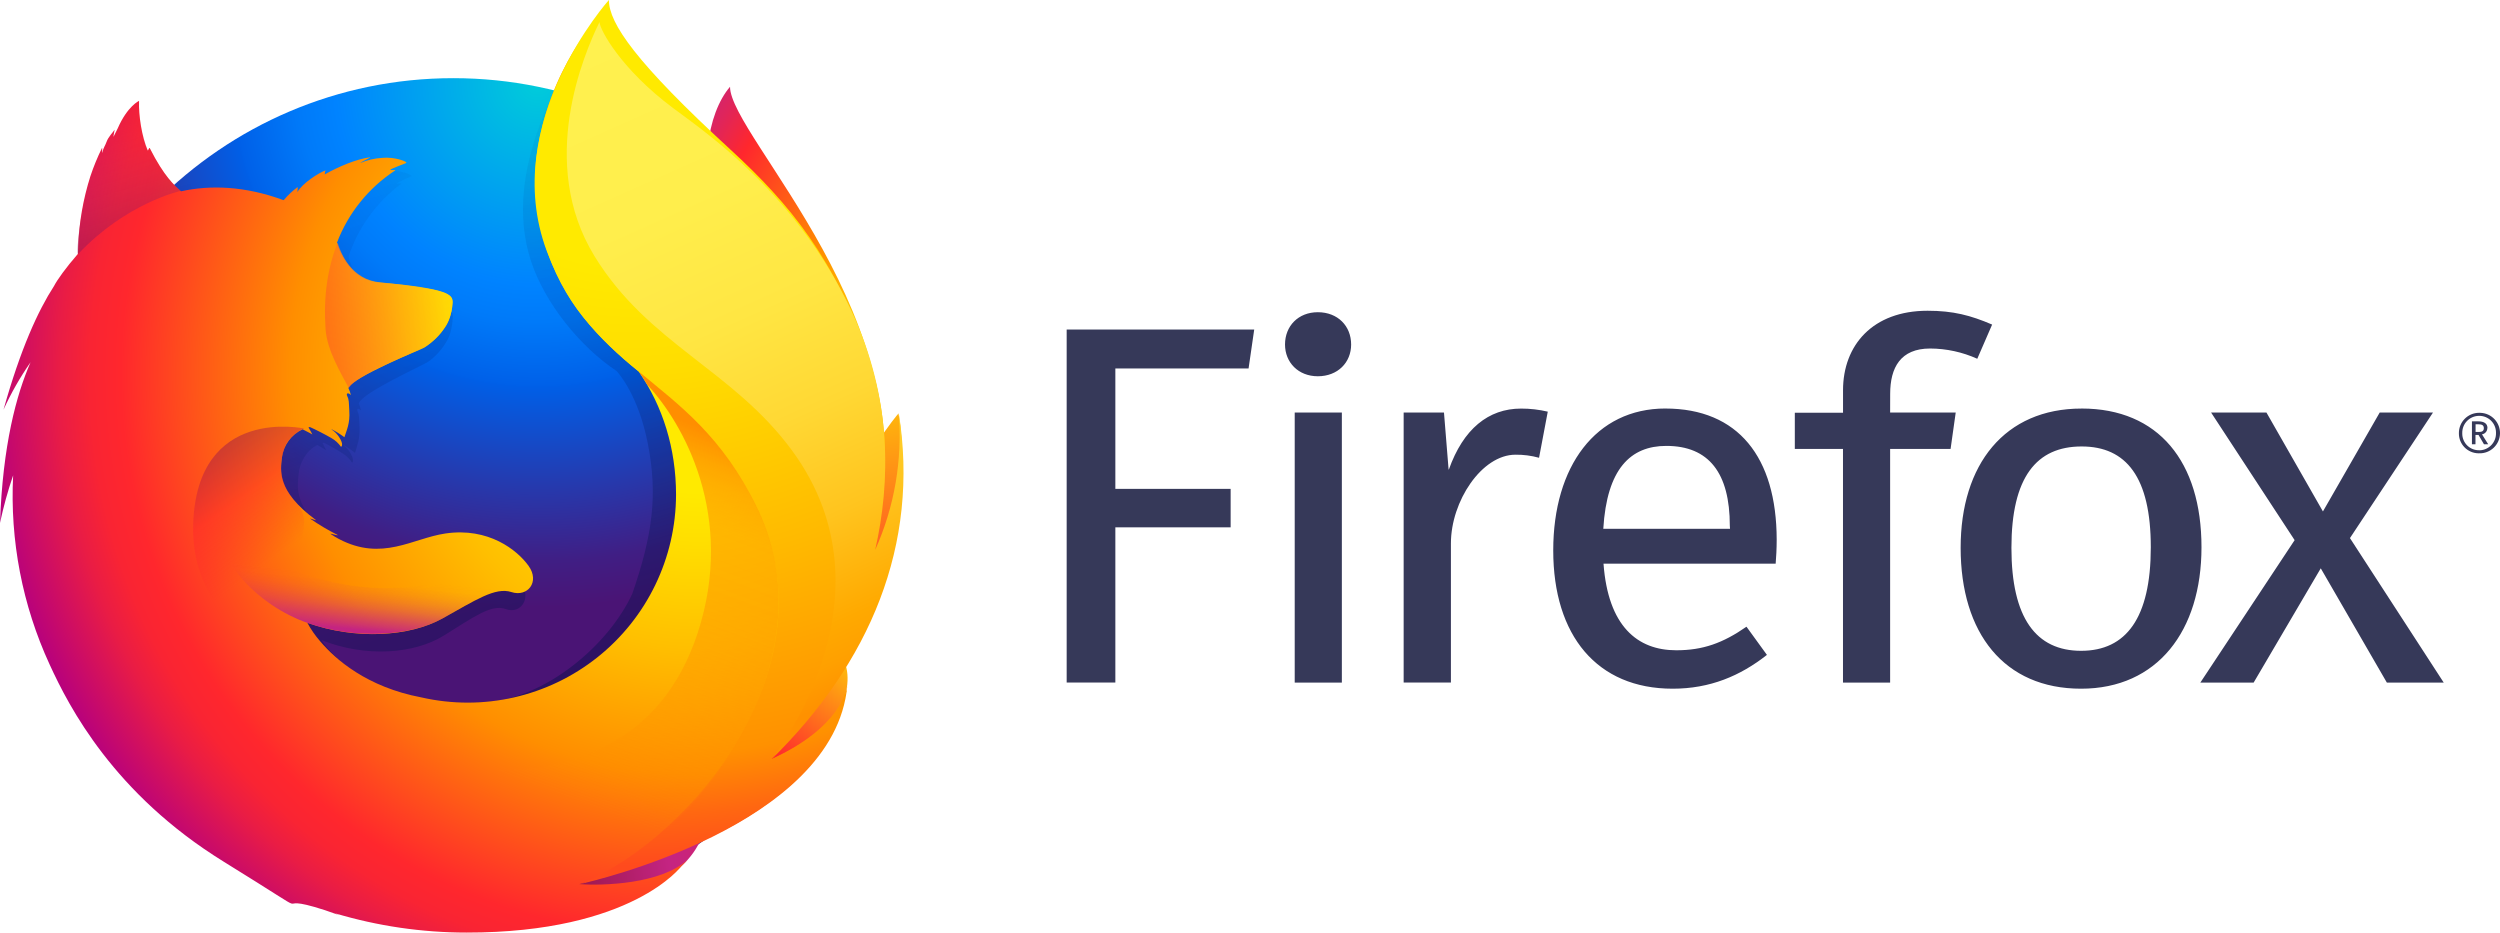
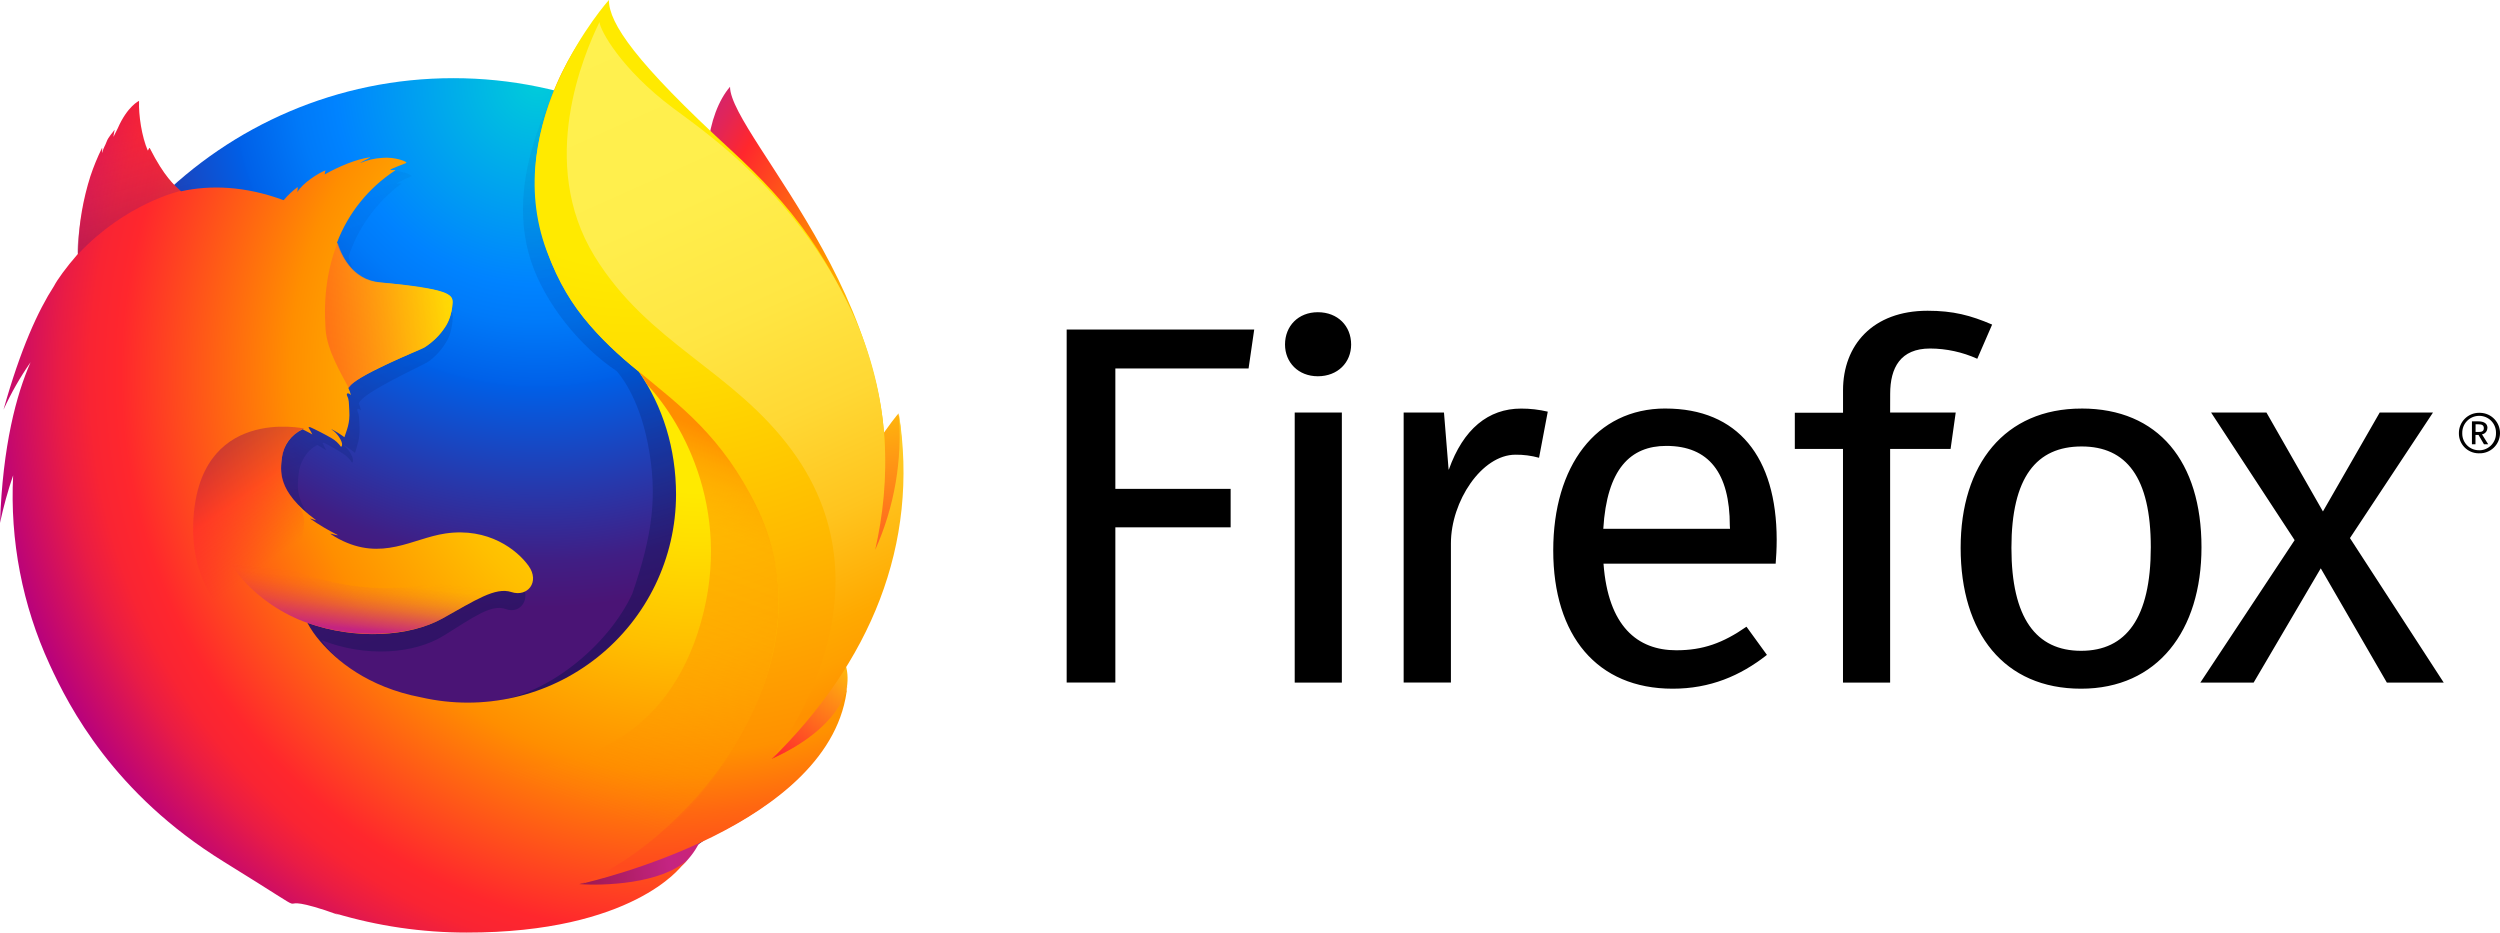
<svg xmlns="http://www.w3.org/2000/svg" viewBox="0 0 1023.49 381.79">
  <defs>
-     <radialGradient id="a" cx="-15255.97" cy="8846.13" fx="-15267.12" r="174.94" gradientTransform="matrix(.76 .03 .05 -1.12 11535.88 10522.65)" gradientUnits="userSpaceOnUse">
+     <radialGradient id="a" cx="-15255.97" cy="8846.13" r="174.94" fx="-15267.12" gradientTransform="matrix(.76 .03 .05 -1.12 11535.88 10522.65)" gradientUnits="userSpaceOnUse">
      <stop offset=".1" stop-color="#ffea00" />
      <stop offset=".17" stop-color="#ffde00" />
      <stop offset=".28" stop-color="#ffbf00" />
      <stop offset=".43" stop-color="#ff8e00" />
      <stop offset=".77" stop-color="#ff272d" />
      <stop offset=".87" stop-color="#e0255a" />
      <stop offset=".95" stop-color="#cc2477" />
      <stop offset="1" stop-color="#c42482" />
    </radialGradient>
    <radialGradient id="b" cx="-7884.44" cy="8442.2" r="306.99" gradientTransform="matrix(1.23 0 0 -1.23 9918.06 10417.47)" gradientUnits="userSpaceOnUse">
      <stop offset="0" stop-color="#00ccda" />
      <stop offset=".22" stop-color="#0083ff" />
      <stop offset=".26" stop-color="#007af9" />
      <stop offset=".33" stop-color="#0060e8" />
      <stop offset=".33" stop-color="#005fe7" />
      <stop offset=".44" stop-color="#2639ad" />
      <stop offset=".52" stop-color="#401e84" />
      <stop offset=".57" stop-color="#4a1475" />
    </radialGradient>
-     <linearGradient id="c" x1="209.78" y1="101.08" x2="135.5" y2="344.05" gradientTransform="matrix(1 0 0 -1 0 384)" gradientUnits="userSpaceOnUse">
+     <linearGradient id="c" x1="209.78" x2="135.5" y1="101.08" y2="344.05" gradientTransform="matrix(1 0 0 -1 0 384)" gradientUnits="userSpaceOnUse">
      <stop offset="0" stop-color="#000f43" stop-opacity=".4" />
      <stop offset=".48" stop-color="#001962" stop-opacity=".17" />
      <stop offset="1" stop-color="#002079" stop-opacity="0" />
    </linearGradient>
    <radialGradient id="d" cx="-8792.46" cy="7205.23" r="103.55" gradientTransform="matrix(1.22 .12 .12 -1.22 10221.27 10107.74)" gradientUnits="userSpaceOnUse">
      <stop offset="0" stop-color="#ffea00" />
      <stop offset=".5" stop-color="#ff272d" />
      <stop offset="1" stop-color="#c42482" />
    </radialGradient>
    <radialGradient id="e" cx="-8801.82" cy="7304.52" r="172.92" gradientTransform="matrix(1.22 .12 .12 -1.22 10221.27 10107.74)" gradientUnits="userSpaceOnUse">
      <stop offset="0" stop-color="#ffe900" />
      <stop offset=".16" stop-color="#ffaf0e" />
      <stop offset=".32" stop-color="#ff7a1b" />
      <stop offset=".47" stop-color="#ff4e26" />
      <stop offset=".62" stop-color="#ff2c2e" />
      <stop offset=".76" stop-color="#ff1434" />
      <stop offset=".89" stop-color="#ff0538" />
      <stop offset="1" stop-color="#ff0039" />
    </radialGradient>
    <radialGradient id="f" cx="-8777.37" cy="7144.23" r="158.67" gradientTransform="matrix(1.22 .12 .12 -1.22 10221.27 10107.74)" gradientUnits="userSpaceOnUse">
      <stop offset="0" stop-color="#ff272d" />
      <stop offset=".5" stop-color="#c42482" />
      <stop offset=".99" stop-color="#620700" />
    </radialGradient>
-     <radialGradient id="g" cx="277.49" cy="231.11" fx="288.343" r="303.48" gradientTransform="matrix(1 0 0 -1 0 384)" gradientUnits="userSpaceOnUse">
+     <radialGradient id="g" cx="277.49" cy="231.11" r="303.48" fx="288.343" gradientTransform="matrix(1 0 0 -1 0 384)" gradientUnits="userSpaceOnUse">
      <stop offset=".16" stop-color="#ffea00" />
      <stop offset=".23" stop-color="#ffde00" />
      <stop offset=".37" stop-color="#ffbf00" />
      <stop offset=".54" stop-color="#ff8e00" />
      <stop offset=".76" stop-color="#ff272d" />
      <stop offset=".8" stop-color="#f92433" />
      <stop offset=".84" stop-color="#e91c45" />
      <stop offset=".89" stop-color="#cf0e62" />
      <stop offset=".94" stop-color="#b5007f" />
    </radialGradient>
    <radialGradient id="h" cx="260.09" cy="371.86" r="345.87" gradientTransform="matrix(1 0 0 -1 0 384)" gradientUnits="userSpaceOnUse">
      <stop offset=".28" stop-color="#ffea00" />
      <stop offset=".4" stop-color="#fd0" />
      <stop offset=".63" stop-color="#ffba00" />
      <stop offset=".86" stop-color="#ff9100" />
      <stop offset=".93" stop-color="#ff6711" />
      <stop offset=".99" stop-color="#ff4a1d" />
    </radialGradient>
-     <linearGradient id="i" x1="-9059.76" y1="7275.74" x2="-8940.63" y2="7306.1" gradientTransform="matrix(1.22 .12 .12 -1.22 10221.27 10107.74)" gradientUnits="userSpaceOnUse">
+     <linearGradient id="i" x1="-9059.76" x2="-8940.63" y1="7275.74" y2="7306.1" gradientTransform="matrix(1.22 .12 .12 -1.22 10221.27 10107.74)" gradientUnits="userSpaceOnUse">
      <stop offset="0" stop-color="#c42482" stop-opacity=".5" />
      <stop offset=".47" stop-color="#ff272d" stop-opacity=".5" />
      <stop offset=".49" stop-color="#ff2c2c" stop-opacity=".51" />
      <stop offset=".68" stop-color="#ff7a1a" stop-opacity=".72" />
      <stop offset=".83" stop-color="#ffb20d" stop-opacity=".87" />
      <stop offset=".94" stop-color="#ffd605" stop-opacity=".96" />
      <stop offset="1" stop-color="#ffe302" />
    </linearGradient>
-     <linearGradient id="j" x1="129.91" y1="1613.65" x2="108.74" y2="1667.91" gradientTransform="matrix(.99 .1 .1 -.99 -232.8 1690.84)" gradientUnits="userSpaceOnUse">
+     <linearGradient id="j" x1="129.91" x2="108.74" y1="1613.65" y2="1667.91" gradientTransform="matrix(.99 .1 .1 -.99 -232.8 1690.84)" gradientUnits="userSpaceOnUse">
      <stop offset="0" stop-color="#891551" stop-opacity=".6" />
      <stop offset="1" stop-color="#c42482" stop-opacity="0" />
    </linearGradient>
-     <linearGradient id="k" x1="-156.48" y1="-66.73" x2="-119.96" y2="-108.2" gradientTransform="matrix(.99 .1 .1 -.99 246.33 130.43)" gradientUnits="userSpaceOnUse">
+     <linearGradient id="k" x1="-156.48" x2="-119.96" y1="-66.73" y2="-108.2" gradientTransform="matrix(.99 .1 .1 -.99 246.33 130.43)" gradientUnits="userSpaceOnUse">
      <stop offset=".01" stop-color="#891551" stop-opacity=".5" />
      <stop offset=".48" stop-color="#ff272d" stop-opacity=".5" />
      <stop offset="1" stop-color="#ff272d" stop-opacity="0" />
    </linearGradient>
-     <linearGradient id="l" x1="-86.15" y1="-137.49" x2="-86.12" y2="-108.48" gradientTransform="matrix(.99 .1 .1 -.99 246.33 130.43)" gradientUnits="userSpaceOnUse">
+     <linearGradient id="l" x1="-86.15" x2="-86.12" y1="-137.49" y2="-108.48" gradientTransform="matrix(.99 .1 .1 -.99 246.33 130.43)" gradientUnits="userSpaceOnUse">
      <stop offset="0" stop-color="#c42482" />
      <stop offset=".08" stop-color="#c42482" stop-opacity=".81" />
      <stop offset=".21" stop-color="#c42482" stop-opacity=".57" />
      <stop offset=".33" stop-color="#c42482" stop-opacity=".36" />
      <stop offset=".45" stop-color="#c42482" stop-opacity=".2" />
      <stop offset=".56" stop-color="#c42482" stop-opacity=".09" />
      <stop offset=".67" stop-color="#c42482" stop-opacity=".02" />
      <stop offset=".77" stop-color="#c42482" stop-opacity="0" />
    </linearGradient>
-     <linearGradient id="m" x1="240.77" y1="370" x2="359.36" y2="104.8" gradientTransform="matrix(1 0 0 -1 0 384)" gradientUnits="userSpaceOnUse">
+     <linearGradient id="m" x1="240.77" x2="359.36" y1="370" y2="104.8" gradientTransform="matrix(1 0 0 -1 0 384)" gradientUnits="userSpaceOnUse">
      <stop offset="0" stop-color="#fff14f" />
      <stop offset=".27" stop-color="#ffee4c" />
      <stop offset=".45" stop-color="#ffe643" />
      <stop offset=".61" stop-color="#ffd834" />
      <stop offset=".76" stop-color="#ffc41e" />
      <stop offset=".89" stop-color="#ffab02" />
      <stop offset=".9" stop-color="#ffa900" />
      <stop offset=".95" stop-color="#ffa000" />
      <stop offset="1" stop-color="#ff9100" />
    </linearGradient>
-     <linearGradient id="n" x1="264.18" y1="217.47" x2="208" y2="66.64" gradientTransform="matrix(1 0 0 -1 0 384)" gradientUnits="userSpaceOnUse">
+     <linearGradient id="n" x1="264.18" x2="208" y1="217.47" y2="66.64" gradientTransform="matrix(1 0 0 -1 0 384)" gradientUnits="userSpaceOnUse">
      <stop offset="0" stop-color="#ff8e00" />
      <stop offset=".04" stop-color="#ff8e00" stop-opacity=".86" />
      <stop offset=".08" stop-color="#ff8e00" stop-opacity=".73" />
      <stop offset=".13" stop-color="#ff8e00" stop-opacity=".63" />
      <stop offset=".18" stop-color="#ff8e00" stop-opacity=".56" />
      <stop offset=".23" stop-color="#ff8e00" stop-opacity=".51" />
      <stop offset=".28" stop-color="#ff8e00" stop-opacity=".5" />
      <stop offset=".39" stop-color="#ff8e00" stop-opacity=".48" />
      <stop offset=".52" stop-color="#ff8e00" stop-opacity=".42" />
      <stop offset=".68" stop-color="#ff8e00" stop-opacity=".31" />
      <stop offset=".84" stop-color="#ff8e00" stop-opacity=".17" />
      <stop offset="1" stop-color="#ff8e00" stop-opacity="0" />
    </linearGradient>
  </defs>
-   <g data-name="Layer 2">
-     <g data-name="Layer 1">
-       <g data-name="Layer 2">
-         <g data-name="Layer 1-2">
-           <path d="M996.05 168.9h-21.81L951 209.38l-23.12-40.48h-22.66l34.19 52.23-38.6 58.32h21.82l27.48-46.78 27.06 46.78h23.28l-38.39-59.16zm-466 110.55h19.3V168.9h-19.3zm63-87.23l-1.89-23.32h-16.51v110.54H594v-57c0-17.19 12.59-36.29 26.43-36.29a34.57 34.57 0 0 1 9.65 1.26l3.57-18.88a47.14 47.14 0 0 0-10.91-1.26c-13.43 0-23.69 8.37-29.58 24.95zm-156.36 87.22h19.93v-63.56h47.2v-15.73h-47.2v-49.3h54.54l2.31-15.94h-76.78zm102.82-151.62c-8 0-13.43 5.66-13.43 13.22 0 7.34 5.45 13 13.43 13 8.18 0 13.64-5.66 13.64-13 0-7.56-5.46-13.22-13.64-13.22zm312.68 39.44c-31.47 0-49.51 22.83-49.51 57 0 35 17.83 57.69 49.3 57.69 31.26 0 49.3-23.7 49.3-57.9 0-35.05-17.62-56.8-49.09-56.8zm-.19 99.18c-18.46 0-28.53-13.43-28.53-42.16 0-28.95 10.28-41.5 28.74-41.5 18.25 0 28.32 12.55 28.32 41.29-.02 28.93-10.09 42.37-28.53 42.37zm-78.17-105.2c0-10.7 4.2-18.56 16.36-18.56a47.41 47.41 0 0 1 19.3 4.2l6.08-14c-8.81-3.78-15.94-5.66-26.43-5.66-22.45 0-34.61 14.09-34.61 32.55v9.19h-19.74v14.84h19.72v95.65h19.3v-95.66h24.75l2.1-14.89h-26.85zm-92 6c-28.53 0-45.94 23.67-45.94 58.07 0 35 18 56.64 48.88 56.64 15.31 0 27.69-5.24 38.6-13.84L715 256.57c-9.65 6.71-17.83 9.65-28.74 9.65-15.94 0-27.9-9.86-29.79-35.45h70.48c.21-2.52.42-6.08.42-9.86-.07-33.76-15.8-53.66-45.59-53.66zm26.43 49.26h-51.88c1.47-24.54 11.12-33.95 25.8-33.95 17.41 0 26 11.08 26 32.69zm310.1-41.21c0-1.86-1.28-2.8-3.94-2.8H1012v9.39h1.45v-3.83h1.24l2.24 3.83h1.73l-2.55-4.07a2.56 2.56 0 0 0 2.19-2.5zm-4.87 1.55v-3.14h1.14c1.45 0 2.24.38 2.24 1.59s-.79 1.55-2 1.55zm1.42-7.84a8.27 8.27 0 0 0-8.25 8.29v.07a8.11 8.11 0 0 0 8 8.22h.25a8.29 8.29 0 0 0 .58-16.57h-.58zm0 15.33a6.79 6.79 0 0 1-6.87-6.73v-.27a6.91 6.91 0 0 1 6.74-7.08h.13a6.83 6.83 0 0 1 6.94 6.72v.28a6.9 6.9 0 0 1-6.7 7.1h-.31z" fill="#363959" />
-           <path d="M298.87 35.52c-9.29 10.82-13.62 35.17-4.2 59.85s23.86 19.32 32.86 44.49c11.88 33.21 6.35 77.83 6.35 77.83s14.28 41.36 24.24-2.57c22.03-82.53-59.25-159.27-59.25-179.6z" fill="url(#a)" />
-           <path data-name="Path" d="M185.49 378.15c95.15 0 172.23-77.5 172.23-173.06S280.64 32 185.58 32 13.44 109.54 13.44 205.1c-.18 95.65 76.99 173.05 172.05 173.05z" fill="url(#b)" />
-           <path d="M314.54 311.81a95 95 0 0 1-11.69 7.06 271.38 271.38 0 0 0 14.86-24.43 96.25 96.25 0 0 0 9.77-12.28c1.33-2.1 2.84-4.69 4.43-7.69 9.67-17.42 20.33-45.61 20.63-74.57v-2.21a100.07 100.07 0 0 0-2.21-21.69c.08.56.15 1.11.22 1.66-.09-.43-.16-.86-.25-1.29.14.79.26 1.55.38 2.32 2 16.77.57 33.12-6.47 45.18l-.34.51c3.65-18.33 4.87-38.56.81-58.82 0 0-1.62-9.85-13.73-39.75-7-17.21-19.33-31.32-30.26-41.6-9.58-11.85-18.28-19.8-23.08-24.85-10-10.55-14.22-18.46-15.94-23.62-1.5-.75-20.62-19.32-22.14-20-8.35 12.94-34.59 53.42-22.11 91.24 5.66 17.14 20 34.93 35 44.9.66.75 8.91 9.72 12.84 29.94 4.06 20.89 1.92 37.19-6.42 61.3-9.81 21.15-35 42.05-58.48 44.19-50.31 4.57-68.73-25.26-68.73-25.26 18 7.19 37.86 5.68 49.94-1.77s19.55-13.12 25.53-10.92 10.59-4.17 6.38-10.77a30.46 30.46 0 0 0-30.81-13.41c-12.2 2-23.37 11.64-39.35 2.29a31.91 31.91 0 0 1-3-2c-1.05-.69 3.42 1.05 2.38.27a78.76 78.76 0 0 1-10-6.68c-.24-.22 2.41.85 2.18.63-14.94-12.3-13.08-20.62-12.61-25.83.38-4.17 3.09-9.51 7.66-11.68 2.21 1.21 3.58 2.13 3.58 2.13s-.94-1.92-1.45-2.94c.18-.08.35-.06.53-.13 1.81.87 5.81 3.14 7.92 4.53a11.71 11.71 0 0 1 3.62 3.66s.72-.4.19-2.09a10.81 10.81 0 0 0-3.75-5.11h.17a31.76 31.76 0 0 1 4.6 3.2c.77-2.79 2.14-5.7 1.84-10.9-.19-3.66-.1-4.61-.74-6-.58-1.21.32-1.69 1.33-.43a12.49 12.49 0 0 0-.86-2.87v-.09c1.25-4.36 26.48-15.7 28.32-17a26.13 26.13 0 0 0 7.42-8.07c1.4-2.24 2.46-5.37 2.72-10.13.14-3.43-1.46-5.72-27-8.39-7-.69-11.07-5.74-13.4-10.41-.42-1-.86-1.92-1.29-2.83a22 22 0 0 1-1-3.27 61.22 61.22 0 0 1 21.5-29.74c.56-.51-2.24.13-1.68-.38a62.41 62.41 0 0 1 5.74-2.71c1-.46-4.22-2.68-8.82-2.14a22 22 0 0 0-8.18 2.15c1-1 4.34-2.39 3.56-2.38-5 .77-11.32 3.71-16.69 7a4.24 4.24 0 0 1 .32-1.69c-2.5 1.06-8.64 5.35-10.42 9a16.16 16.16 0 0 0 .1-2.09 33.06 33.06 0 0 0-5.11 5.38l-.09.09c-14.49-5.84-27.25-6.22-38-3.6-2.36-2.37-3.51-.64-8.89-12.44-.37-.71.28.7 0 0-.88-2.29.54 3.05 0 0-9.13 7.12-21 15.2-26.72 20.9-.07.23 6.66-1.9 0 0-2.33.67-2.17 2-2.53 14.55-.09 1 0 2-.09 2.86a80.19 80.19 0 0 0-8.84 13.27c-5.89 10.16-12.39 26-18.68 51a129.62 129.62 0 0 1 10-19.56c-5.23 13.3-10.29 34.17-11.3 66.33a186.79 186.79 0 0 1 4.86-19.66 183.64 183.64 0 0 0 13.48 78 190.73 190.73 0 0 0 19.8 37 175.38 175.38 0 0 0 247.93 6.52q5.52-5.25 10.59-11z" fill="url(#c)" />
-           <path d="M275.9 336.28c63.19-7.32 91.17-72.44 55.24-73.72-32.45-1-85.14 77.17-55.24 73.72z" fill="url(#d)" />
-           <path d="M335.69 249.26c43.48-25.3 32.14-80 32.14-80s-16.78 19.49-28.18 50.56c-11.25 30.81-30.09 44.72-3.96 29.44z" fill="url(#e)" />
-           <path d="M197.67 368.62c60.61 19.34 112.71-28.41 80.6-44.36-29.2-14.38-109.37 35.21-80.6 44.36z" fill="url(#f)" />
-           <path d="M340.21 272.46c1.48-2.08 3.47-8.74 5.23-11.72 10.7-17.28 10.78-31 10.78-31.36 6.46-32.29 5.88-45.47 1.9-69.86-3.2-19.63-17.2-47.76-29.32-61.3-12.49-14-3.69-9.41-15.79-19.6-10.6-11.75-20.88-23.39-26.48-28.07C246.07 16.72 247 9.54 247.76 8.31l-.57.64c-.48-1.91-.82-3.52-.82-3.52s-22.12 22.12-26.77 59c-3 24.06 6 49.15 19 65.18a148 148 0 0 0 22.89 22.5c9.86 14.15 15.28 31.62 15.28 50.4a85.3 85.3 0 0 1-104.29 83c-22.21-4.23-35-15.43-41.43-23a41.71 41.71 0 0 1-5.22-7.54c19.9 7.13 41.9 5.64 55.28-1.75s21.64-13 28.26-10.83 11.72-4.14 7.06-10.68-16.45-15.9-34.1-13.3c-13.5 2-25.86 11.55-43.55 2.27a35.6 35.6 0 0 1-3.32-2c-1.17-.69 3.79 1 2.63.26a87 87 0 0 1-11.09-6.6c-.26-.22 2.67.84 2.41.62-16.54-12.2-14.47-20.44-14-25.61a14.85 14.85 0 0 1 8.48-11.59c2.44 1.2 4 2.11 4 2.11s-1-1.91-1.61-2.92c.2-.08.39-.06.58-.13 2 .87 6.43 3.12 8.76 4.49a12.1 12.1 0 0 1 4 3.63s.8-.39.21-2.07a10.78 10.78 0 0 0-4.14-5.07h.19A35.12 35.12 0 0 1 141 179c.85-2.76 2.37-5.65 2-10.81-.2-3.63-.11-4.57-.82-6-.64-1.2.36-1.67 1.47-.42a11.51 11.51 0 0 0-1-2.85v-.09C144.09 154.51 172 143.26 174 142a27.15 27.15 0 0 0 8.22-8c1.55-2.22 2.72-5.33 3-10 .1-2.13-.56-3.81-8-5.42a199.16 199.16 0 0 0-21.9-2.9c-7.72-.68-12.25-5.69-14.83-10.32-.47-1-.95-1.9-1.43-2.8a20.6 20.6 0 0 1-1.1-3.24 61.44 61.44 0 0 1 23.78-29.51c.62-.51-2.48.13-1.86-.38s5.46-2.3 6.35-2.68c1.09-.46-4.67-2.65-9.76-2.12a26.15 26.15 0 0 0-9 2.13c1.15-1 4.8-2.37 3.94-2.36-5.59.77-12.53 3.68-18.47 7a3.7 3.7 0 0 1 .36-1.67c-2.77 1-9.56 5.31-11.54 8.9a16 16 0 0 0 .11-2.08 34.42 34.42 0 0 0-5.67 5.32l-.1.08c-16-5.9-30.14-6.23-42-3.63-2.61-2.35-6.82-5.91-12.76-17.61-.4-.71-.62 1.46-.93.76-2.31-5.36-3.71-14.14-3.48-20.19 0 0-4.78 2.18-8.74 11.28-.74 1.57-1.19 2.44-1.68 3.37-.22.26.49-3 .38-2.81-.69 1.17-2.47 2.79-3.25 4.9-.54 1.56-1.29 2.43-1.77 4.38l-.11.18c0-.57.14-2.36 0-2A91.77 91.77 0 0 0 37 72.16a107.72 107.72 0 0 0-5 28.93c-.09.94 0 2-.1 2.84-5 5.76-8.48 10.64-9.78 13.16-6.53 10.08-13.72 25.78-20.68 50.62a123.6 123.6 0 0 1 11.07-19.4C6.72 161.5 1.12 182.21 0 214.09a170.32 170.32 0 0 1 5.38-19.49A165.08 165.08 0 0 0 20.3 272c8 17.49 26.35 53 71.24 80.74s15.27 11.37 41.52 19.89c1.94.7 3.9 1.4 5.91 2.07-.63-.25-1.24-.52-1.83-.8a187.88 187.88 0 0 0 53.86 7.89c68 .06 88-27.24 88-27.24l-.2.15c1-.9 1.88-1.84 2.77-2.82-10.72 10.13-35.2 10.8-44.35 10.07 15.61-4.58 25.88-8.46 45.85-16.11q3.49-1.3 7.17-3l.8-.36 1.45-.68a135.86 135.86 0 0 0 27.26-17.07c20.06-16 24.42-31.64 26.71-41.94-.32 1-1.31 3.29-2 4.78-5.17 11.05-16.62 17.83-29.06 23.65A268.48 268.48 0 0 0 331.85 287c4.06-4 5.33-10.3 8.36-14.54z" fill="url(#g)" />
-           <path d="M315.8 310.78a128.58 128.58 0 0 0 21.09-31c14.32-30.1 36.45-80.15 19-132.42-13.78-41.31-32.7-63.91-56.72-86-39-35.85-49.89-51.85-49.89-61.36 0 0-45 50.21-25.51 102.58s59.54 50.45 86 105.1C340.93 272 284.58 342.16 238 361.8c2.85-.63 103.58-23.43 108.88-81-.14 1.02-2.41 16.95-31.08 29.98z" fill="url(#h)" />
-           <path d="M185.3 123.91c.15-3.4-1.61-5.69-29.75-8.33-11.58-1.07-16-11.77-17.36-16.27-4.12 10.7-5.82 21.92-4.9 35.49.62 8.89 6.6 18.44 9.46 24 0 0 .63-.82.93-1.13 5.38-5.6 27.91-14.13 30-15.34 2.32-1.43 11.23-7.92 11.62-18.42z" fill="url(#i)" />
-           <path d="M61.42 60.71c-.4-.71-.62 1.46-.93.76a51.68 51.68 0 0 1-3.38-20.18s-4.78 2.18-8.73 11.28c-.74 1.63-1.21 2.53-1.68 3.43-.22.26.49-3 .38-2.81-.69 1.17-2.47 2.79-3.24 4.8A28.16 28.16 0 0 0 42 62.56c-.15.55.15-2.45 0-2.09-9.2 17.78-11 44.66-10 43.53 19.59-20.91 42-25.87 42-25.87-2.39-1.76-7.58-6.84-12.69-17.42z" fill="url(#j)" />
-           <path d="M135.74 279.4c-27.05-11.55-57.81-27.84-56.65-64.85 1.58-48.74 45.45-39.11 45.45-39.11-1.66.4-6.08 3.55-7.65 6.91-1.66 4.2-4.68 13.69 4.48 23.63 14.39 15.59-29.56 37 38.28 77.43 1.71.93-15.9-.55-23.92-4z" fill="url(#k)" />
-           <path d="M126.13 255.11c19.18 6.68 41.53 5.51 54.91-1.88 9-5 20.45-13 27.52-11a48.16 48.16 0 0 0-16.33-3.83 27.82 27.82 0 0 1-3.12-.12 52 52 0 0 0-6.11.33c-3.45.32-7.28 2.5-10.76 2.15-.19 0 3.38-1.46 3.09-1.4-1.84.38-3.85.47-6 .73-1.35.15-2.5.32-3.84.37-40 3.39-73.73-21.66-73.73-21.66-2.87 9.68 12.87 28.83 34.35 36.31z" fill="url(#l)" />
-           <path d="M315.72 311c40.41-39.68 60.86-87.91 52.22-142a114.29 114.29 0 0 1-9.64 56.11c6.29-27.7 7-62.12-9.69-97.77-22.31-47.58-59-72.62-73-83.06-21.22-15.83-30-31.94-30.18-35.27-6.34 13-25.52 57.5-2.06 95.83 22 35.91 56.59 46.57 80.83 79.52 44.65 60.72-8.48 126.64-8.48 126.64z" fill="url(#m)" />
-           <path d="M309.93 207.79c-14.12-29.18-31.75-41.9-48.43-55.7 1.94 2.72 2.42 3.68 3.49 5.43 14.68 15.64 36.32 53.8 20.61 101.7-29.6 90.16-147.88 47.7-160.28 35.78 5 52.18 92.36 77.15 149.22 43.31 32.36-30.63 58.54-82.7 35.39-130.52z" fill="url(#n)" />
-         </g>
-       </g>
-     </g>
-   </g>
+   <path fill="context-fill #363959" d="M996.05 168.9h-21.81L951 209.38l-23.12-40.48h-22.66l34.19 52.23-38.6 58.32h21.82l27.48-46.78 27.06 46.78h23.28l-38.39-59.16zm-466 110.55h19.3V168.9h-19.3zm63-87.23l-1.89-23.32h-16.51v110.54H594v-57c0-17.19 12.59-36.29 26.43-36.29a34.57 34.57 0 0 1 9.65 1.26l3.57-18.88a47.14 47.14 0 0 0-10.91-1.26c-13.43 0-23.69 8.37-29.58 24.95zm-156.36 87.22h19.93v-63.56h47.2v-15.73h-47.2v-49.3h54.54l2.31-15.94h-76.78zm102.82-151.62c-8 0-13.43 5.66-13.43 13.22 0 7.34 5.45 13 13.43 13 8.18 0 13.64-5.66 13.64-13 0-7.56-5.46-13.22-13.64-13.22zm312.68 39.44c-31.47 0-49.51 22.83-49.51 57 0 35 17.83 57.69 49.3 57.69 31.26 0 49.3-23.7 49.3-57.9 0-35.05-17.62-56.8-49.09-56.8zm-.19 99.18c-18.46 0-28.53-13.43-28.53-42.16 0-28.95 10.28-41.5 28.74-41.5 18.25 0 28.32 12.55 28.32 41.29-.02 28.93-10.09 42.37-28.53 42.37zm-78.17-105.2c0-10.7 4.2-18.56 16.36-18.56a47.41 47.41 0 0 1 19.3 4.2l6.08-14c-8.81-3.78-15.94-5.66-26.43-5.66-22.45 0-34.61 14.09-34.61 32.55v9.19h-19.74v14.84h19.72v95.65h19.3v-95.66h24.75l2.1-14.89h-26.85zm-92 6c-28.53 0-45.94 23.67-45.94 58.07 0 35 18 56.64 48.88 56.64 15.31 0 27.69-5.24 38.6-13.84L715 256.57c-9.65 6.71-17.83 9.65-28.74 9.65-15.94 0-27.9-9.86-29.79-35.45h70.48c.21-2.52.42-6.08.42-9.86-.07-33.76-15.8-53.66-45.59-53.66zm26.43 49.26h-51.88c1.47-24.54 11.12-33.95 25.8-33.95 17.41 0 26 11.08 26 32.69zm310.1-41.21c0-1.86-1.28-2.8-3.94-2.8H1012v9.39h1.45v-3.83h1.24l2.24 3.83h1.73l-2.55-4.07a2.56 2.56 0 0 0 2.19-2.5zm-4.87 1.55v-3.14h1.14c1.45 0 2.24.38 2.24 1.59s-.79 1.55-2 1.55zm1.42-7.84a8.27 8.27 0 0 0-8.25 8.29v.07a8.11 8.11 0 0 0 8 8.22h.25a8.29 8.29 0 0 0 .58-16.57h-.58zm0 15.33a6.79 6.79 0 0 1-6.87-6.73v-.27a6.91 6.91 0 0 1 6.74-7.08h.13a6.83 6.83 0 0 1 6.94 6.72v.28a6.9 6.9 0 0 1-6.7 7.1h-.31z" />
+   <path fill="url(#a)" d="M298.87 35.52c-9.29 10.82-13.62 35.17-4.2 59.85s23.86 19.32 32.86 44.49c11.88 33.21 6.35 77.83 6.35 77.83s14.28 41.36 24.24-2.57c22.03-82.53-59.25-159.27-59.25-179.6z" />
+   <path fill="url(#b)" d="M185.49 378.15c95.15 0 172.23-77.5 172.23-173.06S280.64 32 185.58 32 13.44 109.54 13.44 205.1c-.18 95.65 76.99 173.05 172.05 173.05z" data-name="Path" />
+   <path fill="url(#c)" d="M314.54 311.81a95 95 0 0 1-11.69 7.06 271.38 271.38 0 0 0 14.86-24.43 96.25 96.25 0 0 0 9.77-12.28c1.33-2.1 2.84-4.69 4.43-7.69 9.67-17.42 20.33-45.61 20.63-74.57v-2.21a100.07 100.07 0 0 0-2.21-21.69c.08.56.15 1.11.22 1.66-.09-.43-.16-.86-.25-1.29.14.79.26 1.55.38 2.32 2 16.77.57 33.12-6.47 45.18l-.34.51c3.65-18.33 4.87-38.56.81-58.82 0 0-1.62-9.85-13.73-39.75-7-17.21-19.33-31.32-30.26-41.6-9.58-11.85-18.28-19.8-23.08-24.85-10-10.55-14.22-18.46-15.94-23.62-1.5-.75-20.62-19.32-22.14-20-8.35 12.94-34.59 53.42-22.11 91.24 5.66 17.14 20 34.93 35 44.9.66.75 8.91 9.72 12.84 29.94 4.06 20.89 1.92 37.19-6.42 61.3-9.81 21.15-35 42.05-58.48 44.19-50.31 4.57-68.73-25.26-68.73-25.26 18 7.19 37.86 5.68 49.94-1.77s19.55-13.12 25.53-10.92 10.59-4.17 6.38-10.77a30.46 30.46 0 0 0-30.81-13.41c-12.2 2-23.37 11.64-39.35 2.29a31.91 31.91 0 0 1-3-2c-1.05-.69 3.42 1.05 2.38.27a78.76 78.76 0 0 1-10-6.68c-.24-.22 2.41.85 2.18.63-14.94-12.3-13.08-20.62-12.61-25.83.38-4.17 3.09-9.51 7.66-11.68 2.21 1.21 3.58 2.13 3.58 2.13s-.94-1.92-1.45-2.94c.18-.08.35-.06.53-.13 1.81.87 5.81 3.14 7.92 4.53a11.71 11.71 0 0 1 3.62 3.66s.72-.4.19-2.09a10.81 10.81 0 0 0-3.75-5.11h.17a31.76 31.76 0 0 1 4.6 3.2c.77-2.79 2.14-5.7 1.84-10.9-.19-3.66-.1-4.61-.74-6-.58-1.21.32-1.69 1.33-.43a12.49 12.49 0 0 0-.86-2.87v-.09c1.25-4.36 26.48-15.7 28.32-17a26.13 26.13 0 0 0 7.42-8.07c1.4-2.24 2.46-5.37 2.72-10.13.14-3.43-1.46-5.72-27-8.39-7-.69-11.07-5.74-13.4-10.41-.42-1-.86-1.92-1.29-2.83a22 22 0 0 1-1-3.27 61.22 61.22 0 0 1 21.5-29.74c.56-.51-2.24.13-1.68-.38a62.41 62.41 0 0 1 5.74-2.71c1-.46-4.22-2.68-8.82-2.14a22 22 0 0 0-8.18 2.15c1-1 4.34-2.39 3.56-2.38-5 .77-11.32 3.71-16.69 7a4.24 4.24 0 0 1 .32-1.69c-2.5 1.06-8.64 5.35-10.42 9a16.16 16.16 0 0 0 .1-2.09 33.06 33.06 0 0 0-5.11 5.38l-.09.09c-14.49-5.84-27.25-6.22-38-3.6-2.36-2.37-3.51-.64-8.89-12.44-.37-.71.28.7 0 0-.88-2.29.54 3.05 0 0-9.13 7.12-21 15.2-26.72 20.9-.07.23 6.66-1.9 0 0-2.33.67-2.17 2-2.53 14.55-.09 1 0 2-.09 2.86a80.19 80.19 0 0 0-8.84 13.27c-5.89 10.16-12.39 26-18.68 51a129.62 129.62 0 0 1 10-19.56c-5.23 13.3-10.29 34.17-11.3 66.33a186.79 186.79 0 0 1 4.86-19.66 183.64 183.64 0 0 0 13.48 78 190.73 190.73 0 0 0 19.8 37 175.38 175.38 0 0 0 247.93 6.52q5.52-5.25 10.59-11z" />
+   <path fill="url(#d)" d="M275.9 336.28c63.19-7.32 91.17-72.44 55.24-73.72-32.45-1-85.14 77.17-55.24 73.72z" />
+   <path fill="url(#e)" d="M335.69 249.26c43.48-25.3 32.14-80 32.14-80s-16.78 19.49-28.18 50.56c-11.25 30.81-30.09 44.72-3.96 29.44z" />
+   <path fill="url(#f)" d="M197.67 368.62c60.61 19.34 112.71-28.41 80.6-44.36-29.2-14.38-109.37 35.21-80.6 44.36z" />
+   <path fill="url(#g)" d="M340.21 272.46c1.48-2.08 3.47-8.74 5.23-11.72 10.7-17.28 10.78-31 10.78-31.36 6.46-32.29 5.88-45.47 1.9-69.86-3.2-19.63-17.2-47.76-29.32-61.3-12.49-14-3.69-9.41-15.79-19.6-10.6-11.75-20.88-23.39-26.48-28.07C246.07 16.72 247 9.54 247.76 8.31l-.57.64c-.48-1.91-.82-3.52-.82-3.52s-22.12 22.12-26.77 59c-3 24.06 6 49.15 19 65.18a148 148 0 0 0 22.89 22.5c9.86 14.15 15.28 31.62 15.28 50.4a85.3 85.3 0 0 1-104.29 83c-22.21-4.23-35-15.43-41.43-23a41.71 41.71 0 0 1-5.22-7.54c19.9 7.13 41.9 5.64 55.28-1.75s21.64-13 28.26-10.83 11.72-4.14 7.06-10.68-16.45-15.9-34.1-13.3c-13.5 2-25.86 11.55-43.55 2.27a35.6 35.6 0 0 1-3.32-2c-1.17-.69 3.79 1 2.63.26a87 87 0 0 1-11.09-6.6c-.26-.22 2.67.84 2.41.62-16.54-12.2-14.47-20.44-14-25.61a14.85 14.85 0 0 1 8.48-11.59c2.44 1.2 4 2.11 4 2.11s-1-1.91-1.61-2.92c.2-.08.39-.06.58-.13 2 .87 6.43 3.12 8.76 4.49a12.1 12.1 0 0 1 4 3.63s.8-.39.21-2.07a10.78 10.78 0 0 0-4.14-5.07h.19A35.12 35.12 0 0 1 141 179c.85-2.76 2.37-5.65 2-10.81-.2-3.63-.11-4.57-.82-6-.64-1.2.36-1.67 1.47-.42a11.51 11.51 0 0 0-1-2.85v-.09C144.09 154.51 172 143.26 174 142a27.15 27.15 0 0 0 8.22-8c1.55-2.22 2.72-5.33 3-10 .1-2.13-.56-3.81-8-5.42a199.16 199.16 0 0 0-21.9-2.9c-7.72-.68-12.25-5.69-14.83-10.32-.47-1-.95-1.9-1.43-2.8a20.6 20.6 0 0 1-1.1-3.24 61.44 61.44 0 0 1 23.78-29.51c.62-.51-2.48.13-1.86-.38s5.46-2.3 6.35-2.68c1.09-.46-4.67-2.65-9.76-2.12a26.15 26.15 0 0 0-9 2.13c1.15-1 4.8-2.37 3.94-2.36-5.59.77-12.53 3.68-18.47 7a3.7 3.7 0 0 1 .36-1.67c-2.77 1-9.56 5.31-11.54 8.9a16 16 0 0 0 .11-2.08 34.42 34.42 0 0 0-5.67 5.32l-.1.08c-16-5.9-30.14-6.23-42-3.63-2.61-2.35-6.82-5.91-12.76-17.61-.4-.71-.62 1.46-.93.76-2.31-5.36-3.71-14.14-3.48-20.19 0 0-4.78 2.18-8.74 11.28-.74 1.57-1.19 2.44-1.68 3.37-.22.26.49-3 .38-2.81-.69 1.17-2.47 2.79-3.25 4.9-.54 1.56-1.29 2.43-1.77 4.38l-.11.18c0-.57.14-2.36 0-2A91.77 91.77 0 0 0 37 72.16a107.72 107.72 0 0 0-5 28.93c-.09.94 0 2-.1 2.84-5 5.76-8.48 10.64-9.78 13.16-6.53 10.08-13.72 25.78-20.68 50.62a123.6 123.6 0 0 1 11.07-19.4C6.72 161.5 1.12 182.21 0 214.09a170.32 170.32 0 0 1 5.38-19.49A165.08 165.08 0 0 0 20.3 272c8 17.49 26.35 53 71.24 80.74s15.27 11.37 41.52 19.89c1.94.7 3.9 1.4 5.91 2.07-.63-.25-1.24-.52-1.83-.8a187.88 187.88 0 0 0 53.86 7.89c68 .06 88-27.24 88-27.24l-.2.15c1-.9 1.88-1.84 2.77-2.82-10.72 10.13-35.2 10.8-44.35 10.07 15.61-4.58 25.88-8.46 45.85-16.11q3.49-1.3 7.17-3l.8-.36 1.45-.68a135.86 135.86 0 0 0 27.26-17.07c20.06-16 24.42-31.64 26.71-41.94-.32 1-1.31 3.29-2 4.78-5.17 11.05-16.62 17.83-29.06 23.65A268.48 268.48 0 0 0 331.85 287c4.06-4 5.33-10.3 8.36-14.54z" />
+   <path fill="url(#h)" d="M315.8 310.78a128.58 128.58 0 0 0 21.09-31c14.32-30.1 36.45-80.15 19-132.42-13.78-41.31-32.7-63.91-56.72-86-39-35.85-49.89-51.85-49.89-61.36 0 0-45 50.21-25.51 102.58s59.54 50.45 86 105.1C340.93 272 284.58 342.16 238 361.8c2.85-.63 103.58-23.43 108.88-81-.14 1.02-2.41 16.95-31.08 29.98z" />
+   <path fill="url(#i)" d="M185.3 123.91c.15-3.4-1.61-5.69-29.75-8.33-11.58-1.07-16-11.77-17.36-16.27-4.12 10.7-5.82 21.92-4.9 35.49.62 8.89 6.6 18.44 9.46 24 0 0 .63-.82.93-1.13 5.38-5.6 27.91-14.13 30-15.34 2.32-1.43 11.23-7.92 11.62-18.42z" />
+   <path fill="url(#j)" d="M61.42 60.71c-.4-.71-.62 1.46-.93.76a51.68 51.68 0 0 1-3.38-20.18s-4.78 2.18-8.73 11.28c-.74 1.63-1.21 2.53-1.68 3.43-.22.26.49-3 .38-2.81-.69 1.17-2.47 2.79-3.24 4.8A28.16 28.16 0 0 0 42 62.56c-.15.55.15-2.45 0-2.09-9.2 17.78-11 44.66-10 43.53 19.59-20.91 42-25.87 42-25.87-2.39-1.76-7.58-6.84-12.69-17.42z" />
+   <path fill="url(#k)" d="M135.74 279.4c-27.05-11.55-57.81-27.84-56.65-64.85 1.58-48.74 45.45-39.11 45.45-39.11-1.66.4-6.08 3.55-7.65 6.91-1.66 4.2-4.68 13.69 4.48 23.63 14.39 15.59-29.56 37 38.28 77.43 1.71.93-15.9-.55-23.92-4z" />
+   <path fill="url(#l)" d="M126.13 255.11c19.18 6.68 41.53 5.51 54.91-1.88 9-5 20.45-13 27.52-11a48.16 48.16 0 0 0-16.33-3.83 27.82 27.82 0 0 1-3.12-.12 52 52 0 0 0-6.11.33c-3.45.32-7.28 2.5-10.76 2.15-.19 0 3.38-1.46 3.09-1.4-1.84.38-3.85.47-6 .73-1.35.15-2.5.32-3.84.37-40 3.39-73.73-21.66-73.73-21.66-2.87 9.68 12.87 28.83 34.35 36.31z" />
+   <path fill="url(#m)" d="M315.72 311c40.41-39.68 60.86-87.91 52.22-142a114.29 114.29 0 0 1-9.64 56.11c6.29-27.7 7-62.12-9.69-97.77-22.31-47.58-59-72.62-73-83.06-21.22-15.83-30-31.94-30.18-35.27-6.34 13-25.52 57.5-2.06 95.83 22 35.91 56.59 46.57 80.83 79.52 44.65 60.72-8.48 126.64-8.48 126.64z" />
+   <path fill="url(#n)" d="M309.93 207.79c-14.12-29.18-31.75-41.9-48.43-55.7 1.94 2.72 2.42 3.68 3.49 5.43 14.68 15.64 36.32 53.8 20.61 101.7-29.6 90.16-147.88 47.7-160.28 35.78 5 52.18 92.36 77.15 149.22 43.31 32.36-30.63 58.54-82.7 35.39-130.52z" />
</svg>
